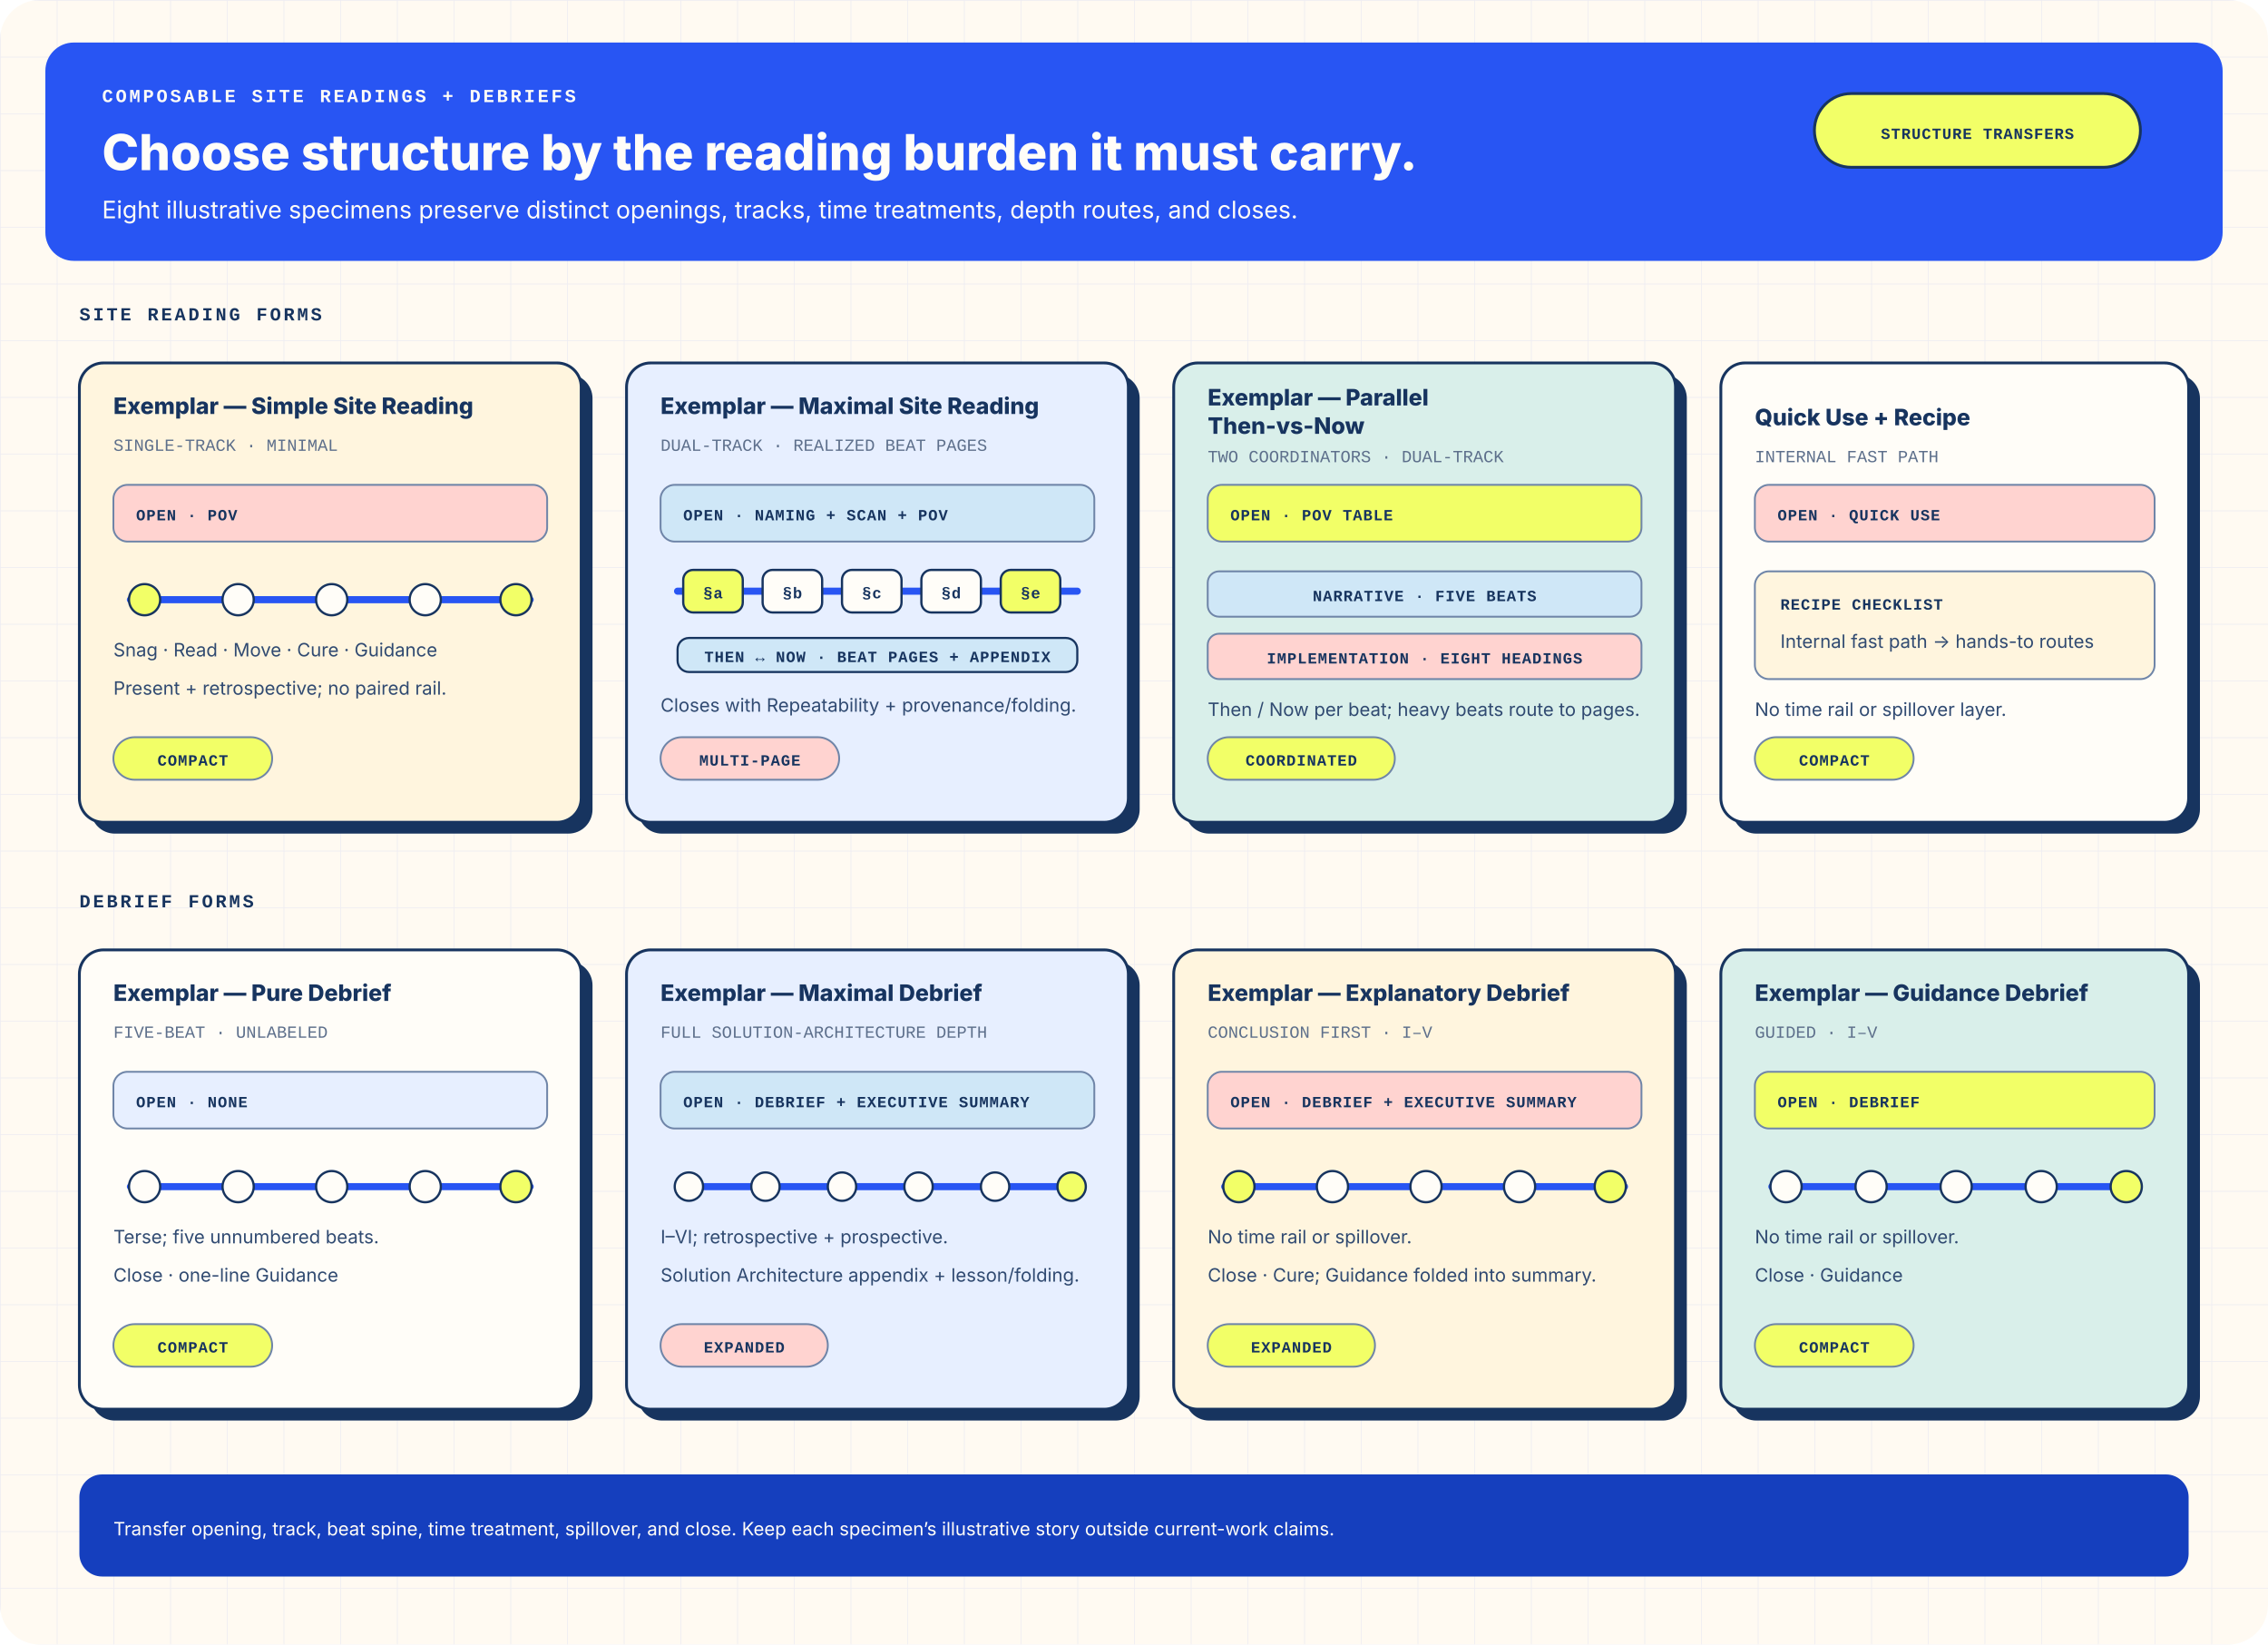
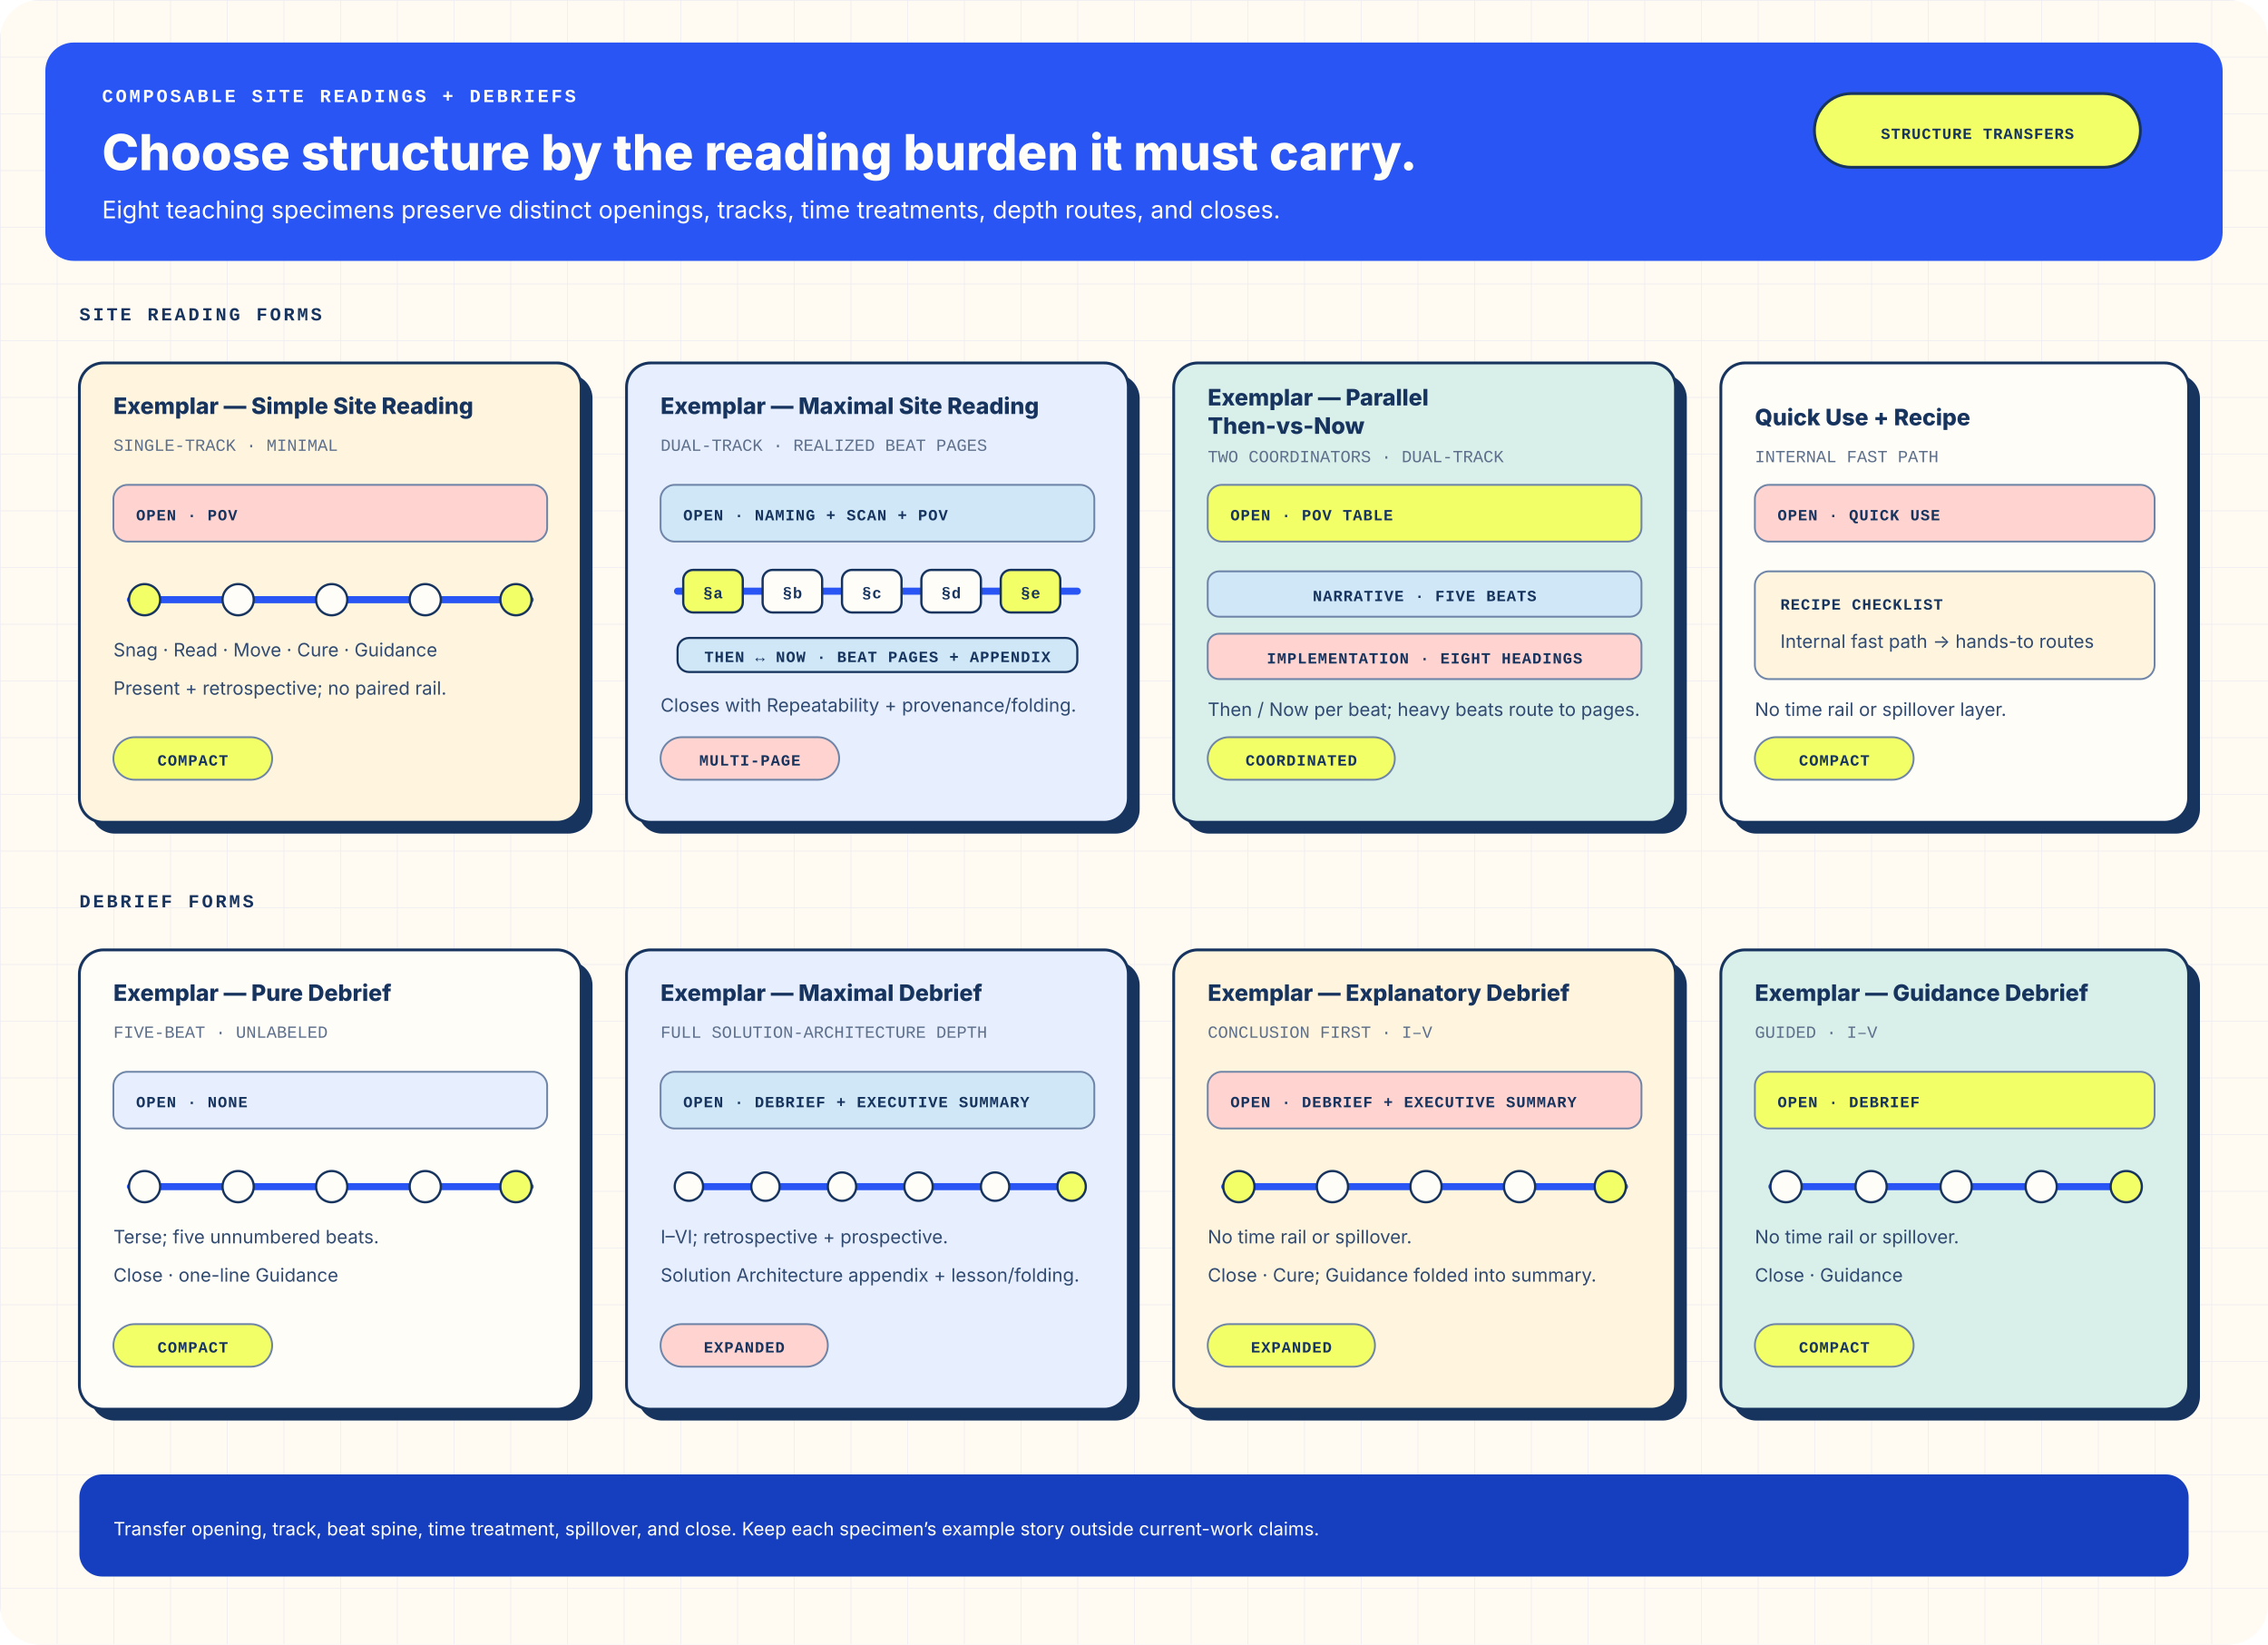
<svg xmlns="http://www.w3.org/2000/svg" viewBox="0 0 1600 1160" role="img" aria-labelledby="grammar-title grammar-desc">
  <defs>
    <pattern id="grammar-grid" width="40" height="40" patternUnits="userSpaceOnUse">
      <path d="M40 0H0V40" fill="none" stroke="#2855f3" stroke-width="1" opacity="0.08" />
    </pattern>
    <style>
      .sans{font-family:Inter,ui-sans-serif,system-ui,-apple-system,"Segoe UI",sans-serif}.mono{font-family:"SFMono-Regular",Consolas,"Liberation Mono",monospace}.ink{fill:#17345f}.body{fill:#304a71}.muted{fill:#5d6f8b}.white{fill:#fffdf8}.eyebrow{font-size:13px;font-weight:700;letter-spacing:1.8px}.title{font-size:35px;font-weight:780}.lead{font-size:17px}.card-title{font-size:16px;font-weight:760}.card-copy{font-size:13px}.small{font-size:12px}.chip{font-size:11px;font-weight:700;letter-spacing:.6px}.outline{stroke:#17345f;stroke-width:2}.soft{stroke:#6f85a8;stroke-width:1.3}.shadow{fill:#17345f}.spine{stroke:#2855f3;stroke-width:5;stroke-linecap:round}.beat{fill:#fffdf8;stroke:#17345f;stroke-width:1.6}.beat-acid{fill:#f2ff67;stroke:#17345f;stroke-width:1.6}.rail{fill:#cfe7f7;stroke:#17345f;stroke-width:1.5}
    </style>
  </defs>
  <rect width="1600" height="1160" rx="28" fill="#fffaf2" />
  <rect width="1600" height="1160" rx="28" fill="url(#grammar-grid)" />
  <g role="group" aria-labelledby="grammar-header-title">
    <rect x="32" y="30" width="1536" height="154" rx="20" fill="#2855f3" />
    <text x="72" y="72" class="mono eyebrow white">COMPOSABLE SITE READINGS + DEBRIEFS</text>
    <text x="72" y="120" class="sans title white">Choose structure by the reading burden it must carry.</text>
-     <text x="72" y="154" class="sans lead white">Eight illustrative specimens preserve distinct openings, tracks, time treatments, depth routes, and closes.</text>
+     <text x="72" y="154" class="sans lead white">Eight teaching specimens preserve distinct openings, tracks, time treatments, depth routes, and closes.</text>
    <rect x="1280" y="66" width="230" height="52" rx="26" fill="#f2ff67" class="outline" />
    <text x="1395" y="98" text-anchor="middle" class="mono chip ink">STRUCTURE TRANSFERS</text>
  </g>
  <g role="group" aria-labelledby="grammar-site-reading-title">
    <text x="56" y="226" class="mono eyebrow ink">SITE READING FORMS</text>
    <rect x="64" y="264" width="354" height="324" rx="17" class="shadow" />
    <rect x="56" y="256" width="354" height="324" rx="17" fill="#fff5de" class="outline" />
    <text x="80" y="292" class="sans card-title ink">Exemplar — Simple Site Reading</text>
    <text x="80" y="318" class="mono small muted">SINGLE-TRACK · MINIMAL</text>
    <rect x="80" y="342" width="306" height="40" rx="10" fill="#ffd3d0" class="soft" />
    <text x="96" y="367" class="mono chip ink">OPEN · POV</text>
    <line x1="92" y1="423" x2="374" y2="423" class="spine" />
    <circle cx="102" cy="423" r="11" class="beat-acid" />
    <circle cx="168" cy="423" r="11" class="beat" />
    <circle cx="234" cy="423" r="11" class="beat" />
    <circle cx="300" cy="423" r="11" class="beat" />
    <circle cx="364" cy="423" r="11" class="beat-acid" />
    <text x="80" y="463" class="sans card-copy body">Snag · Read · Move · Cure · Guidance</text>
    <text x="80" y="490" class="sans card-copy body">Present + retrospective; no paired rail.</text>
    <rect x="80" y="520" width="112" height="30" rx="15" fill="#f2ff67" class="soft" />
    <text x="136" y="540" text-anchor="middle" class="mono chip ink">COMPACT</text>
    <rect x="450" y="264" width="354" height="324" rx="17" class="shadow" />
    <rect x="442" y="256" width="354" height="324" rx="17" fill="#e7efff" class="outline" />
    <text x="466" y="292" class="sans card-title ink">Exemplar — Maximal Site Reading</text>
    <text x="466" y="318" class="mono small muted">DUAL-TRACK · REALIZED BEAT PAGES</text>
    <rect x="466" y="342" width="306" height="40" rx="10" fill="#cfe7f7" class="soft" />
    <text x="482" y="367" class="mono chip ink">OPEN · NAMING + SCAN + POV</text>
    <line x1="478" y1="417" x2="760" y2="417" class="spine" />
    <rect x="482" y="402" width="42" height="30" rx="7" class="beat-acid" />
    <rect x="538" y="402" width="42" height="30" rx="7" class="beat" />
    <rect x="594" y="402" width="42" height="30" rx="7" class="beat" />
    <rect x="650" y="402" width="42" height="30" rx="7" class="beat" />
    <rect x="706" y="402" width="42" height="30" rx="7" class="beat-acid" />
    <text x="503" y="422" text-anchor="middle" class="mono chip ink">§a</text>
    <text x="559" y="422" text-anchor="middle" class="mono chip ink">§b</text>
    <text x="615" y="422" text-anchor="middle" class="mono chip ink">§c</text>
    <text x="671" y="422" text-anchor="middle" class="mono chip ink">§d</text>
    <text x="727" y="422" text-anchor="middle" class="mono chip ink">§e</text>
    <rect x="478" y="450" width="282" height="24" rx="8" class="rail" />
    <text x="619" y="467" text-anchor="middle" class="mono chip ink">THEN ↔ NOW · BEAT PAGES + APPENDIX</text>
    <text x="466" y="502" class="sans card-copy body">Closes with Repeatability + provenance/folding.</text>
    <rect x="466" y="520" width="126" height="30" rx="15" fill="#ffd3d0" class="soft" />
    <text x="529" y="540" text-anchor="middle" class="mono chip ink">MULTI-PAGE</text>
    <rect x="836" y="264" width="354" height="324" rx="17" class="shadow" />
    <rect x="828" y="256" width="354" height="324" rx="17" fill="#d9efea" class="outline" />
    <text x="852" y="286" class="sans card-title ink">
      <tspan x="852">Exemplar — Parallel</tspan>
      <tspan x="852" dy="20">Then-vs-Now</tspan>
    </text>
    <text x="852" y="326" class="mono small muted">TWO COORDINATORS · DUAL-TRACK</text>
    <rect x="852" y="342" width="306" height="40" rx="10" fill="#f2ff67" class="soft" />
    <text x="868" y="367" class="mono chip ink">OPEN · POV TABLE</text>
    <rect x="852" y="403" width="306" height="32" rx="8" fill="#cfe7f7" class="soft" />
    <text x="1005" y="424" text-anchor="middle" class="mono chip ink">NARRATIVE · FIVE BEATS</text>
    <rect x="852" y="447" width="306" height="32" rx="8" fill="#ffd3d0" class="soft" />
    <text x="1005" y="468" text-anchor="middle" class="mono chip ink">IMPLEMENTATION · EIGHT HEADINGS</text>
    <text x="852" y="505" class="sans card-copy body">Then / Now per beat; heavy beats route to pages.</text>
    <rect x="852" y="520" width="132" height="30" rx="15" fill="#f2ff67" class="soft" />
    <text x="918" y="540" text-anchor="middle" class="mono chip ink">COORDINATED</text>
    <rect x="1222" y="264" width="330" height="324" rx="17" class="shadow" />
    <rect x="1214" y="256" width="330" height="324" rx="17" fill="#fffdf8" class="outline" />
    <text x="1238" y="300" class="sans card-title ink">Quick Use + Recipe</text>
    <text x="1238" y="326" class="mono small muted">INTERNAL FAST PATH</text>
    <rect x="1238" y="342" width="282" height="40" rx="10" fill="#ffd3d0" class="soft" />
    <text x="1254" y="367" class="mono chip ink">OPEN · QUICK USE</text>
    <rect x="1238" y="403" width="282" height="76" rx="10" fill="#fff5de" class="soft" />
    <text x="1256" y="430" class="mono chip ink">RECIPE CHECKLIST</text>
    <text x="1256" y="457" class="sans card-copy body">Internal fast path → hands-to routes</text>
    <text x="1238" y="505" class="sans card-copy body">No time rail or spillover layer.</text>
    <rect x="1238" y="520" width="112" height="30" rx="15" fill="#f2ff67" class="soft" />
    <text x="1294" y="540" text-anchor="middle" class="mono chip ink">COMPACT</text>
  </g>
  <g role="group" aria-labelledby="grammar-debrief-title">
    <text x="56" y="640" class="mono eyebrow ink">DEBRIEF FORMS</text>
    <rect x="64" y="678" width="354" height="324" rx="17" class="shadow" />
    <rect x="56" y="670" width="354" height="324" rx="17" fill="#fffdf8" class="outline" />
    <text x="80" y="706" class="sans card-title ink">Exemplar — Pure Debrief</text>
    <text x="80" y="732" class="mono small muted">FIVE-BEAT · UNLABELED</text>
    <rect x="80" y="756" width="306" height="40" rx="10" fill="#e7efff" class="soft" />
    <text x="96" y="781" class="mono chip ink">OPEN · NONE</text>
    <line x1="92" y1="837" x2="374" y2="837" class="spine" />
    <circle cx="102" cy="837" r="11" class="beat" />
    <circle cx="168" cy="837" r="11" class="beat" />
    <circle cx="234" cy="837" r="11" class="beat" />
    <circle cx="300" cy="837" r="11" class="beat" />
    <circle cx="364" cy="837" r="11" class="beat-acid" />
    <text x="80" y="877" class="sans card-copy body">Terse; five unnumbered beats.</text>
    <text x="80" y="904" class="sans card-copy body">Close · one-line Guidance</text>
    <rect x="80" y="934" width="112" height="30" rx="15" fill="#f2ff67" class="soft" />
    <text x="136" y="954" text-anchor="middle" class="mono chip ink">COMPACT</text>
    <rect x="450" y="678" width="354" height="324" rx="17" class="shadow" />
    <rect x="442" y="670" width="354" height="324" rx="17" fill="#e7efff" class="outline" />
    <text x="466" y="706" class="sans card-title ink">Exemplar — Maximal Debrief</text>
    <text x="466" y="732" class="mono small muted">FULL SOLUTION-ARCHITECTURE DEPTH</text>
    <rect x="466" y="756" width="306" height="40" rx="10" fill="#cfe7f7" class="soft" />
    <text x="482" y="781" class="mono chip ink">OPEN · DEBRIEF + EXECUTIVE SUMMARY</text>
    <line x1="478" y1="837" x2="760" y2="837" class="spine" />
    <circle cx="486" cy="837" r="10" class="beat" />
    <circle cx="540" cy="837" r="10" class="beat" />
    <circle cx="594" cy="837" r="10" class="beat" />
    <circle cx="648" cy="837" r="10" class="beat" />
    <circle cx="702" cy="837" r="10" class="beat" />
    <circle cx="756" cy="837" r="10" class="beat-acid" />
    <text x="466" y="877" class="sans card-copy body">I–VI; retrospective + prospective.</text>
    <text x="466" y="904" class="sans card-copy body">Solution Architecture appendix + lesson/folding.</text>
    <rect x="466" y="934" width="118" height="30" rx="15" fill="#ffd3d0" class="soft" />
    <text x="525" y="954" text-anchor="middle" class="mono chip ink">EXPANDED</text>
    <rect x="836" y="678" width="354" height="324" rx="17" class="shadow" />
    <rect x="828" y="670" width="354" height="324" rx="17" fill="#fff5de" class="outline" />
    <text x="852" y="706" class="sans card-title ink">Exemplar — Explanatory Debrief</text>
    <text x="852" y="732" class="mono small muted">CONCLUSION FIRST · I–V</text>
    <rect x="852" y="756" width="306" height="40" rx="10" fill="#ffd3d0" class="soft" />
    <text x="868" y="781" class="mono chip ink">OPEN · DEBRIEF + EXECUTIVE SUMMARY</text>
    <line x1="864" y1="837" x2="1146" y2="837" class="spine" />
    <circle cx="874" cy="837" r="11" class="beat-acid" />
    <circle cx="940" cy="837" r="11" class="beat" />
    <circle cx="1006" cy="837" r="11" class="beat" />
    <circle cx="1072" cy="837" r="11" class="beat" />
    <circle cx="1136" cy="837" r="11" class="beat-acid" />
    <text x="852" y="877" class="sans card-copy body">No time rail or spillover.</text>
    <text x="852" y="904" class="sans card-copy body">Close · Cure; Guidance folded into summary.</text>
    <rect x="852" y="934" width="118" height="30" rx="15" fill="#f2ff67" class="soft" />
    <text x="911" y="954" text-anchor="middle" class="mono chip ink">EXPANDED</text>
    <rect x="1222" y="678" width="330" height="324" rx="17" class="shadow" />
    <rect x="1214" y="670" width="330" height="324" rx="17" fill="#d9efea" class="outline" />
    <text x="1238" y="706" class="sans card-title ink">Exemplar — Guidance Debrief</text>
    <text x="1238" y="732" class="mono small muted">GUIDED · I–V</text>
    <rect x="1238" y="756" width="282" height="40" rx="10" fill="#f2ff67" class="soft" />
    <text x="1254" y="781" class="mono chip ink">OPEN · DEBRIEF</text>
    <line x1="1250" y1="837" x2="1508" y2="837" class="spine" />
    <circle cx="1260" cy="837" r="11" class="beat" />
    <circle cx="1320" cy="837" r="11" class="beat" />
    <circle cx="1380" cy="837" r="11" class="beat" />
    <circle cx="1440" cy="837" r="11" class="beat" />
    <circle cx="1500" cy="837" r="11" class="beat-acid" />
    <text x="1238" y="877" class="sans card-copy body">No time rail or spillover.</text>
    <text x="1238" y="904" class="sans card-copy body">Close · Guidance</text>
    <rect x="1238" y="934" width="112" height="30" rx="15" fill="#f2ff67" class="soft" />
    <text x="1294" y="954" text-anchor="middle" class="mono chip ink">COMPACT</text>
  </g>
  <g role="group" aria-labelledby="grammar-footer-title">
    <rect x="56" y="1040" width="1488" height="72" rx="16" fill="#153fbe" />
-     <text x="80" y="1083" class="sans card-copy white">Transfer opening, track, beat spine, time treatment, spillover, and close. Keep each specimen’s illustrative story outside current-work claims.</text>
+     <text x="80" y="1083" class="sans card-copy white">Transfer opening, track, beat spine, time treatment, spillover, and close. Keep each specimen’s example story outside current-work claims.</text>
  </g>
</svg>
